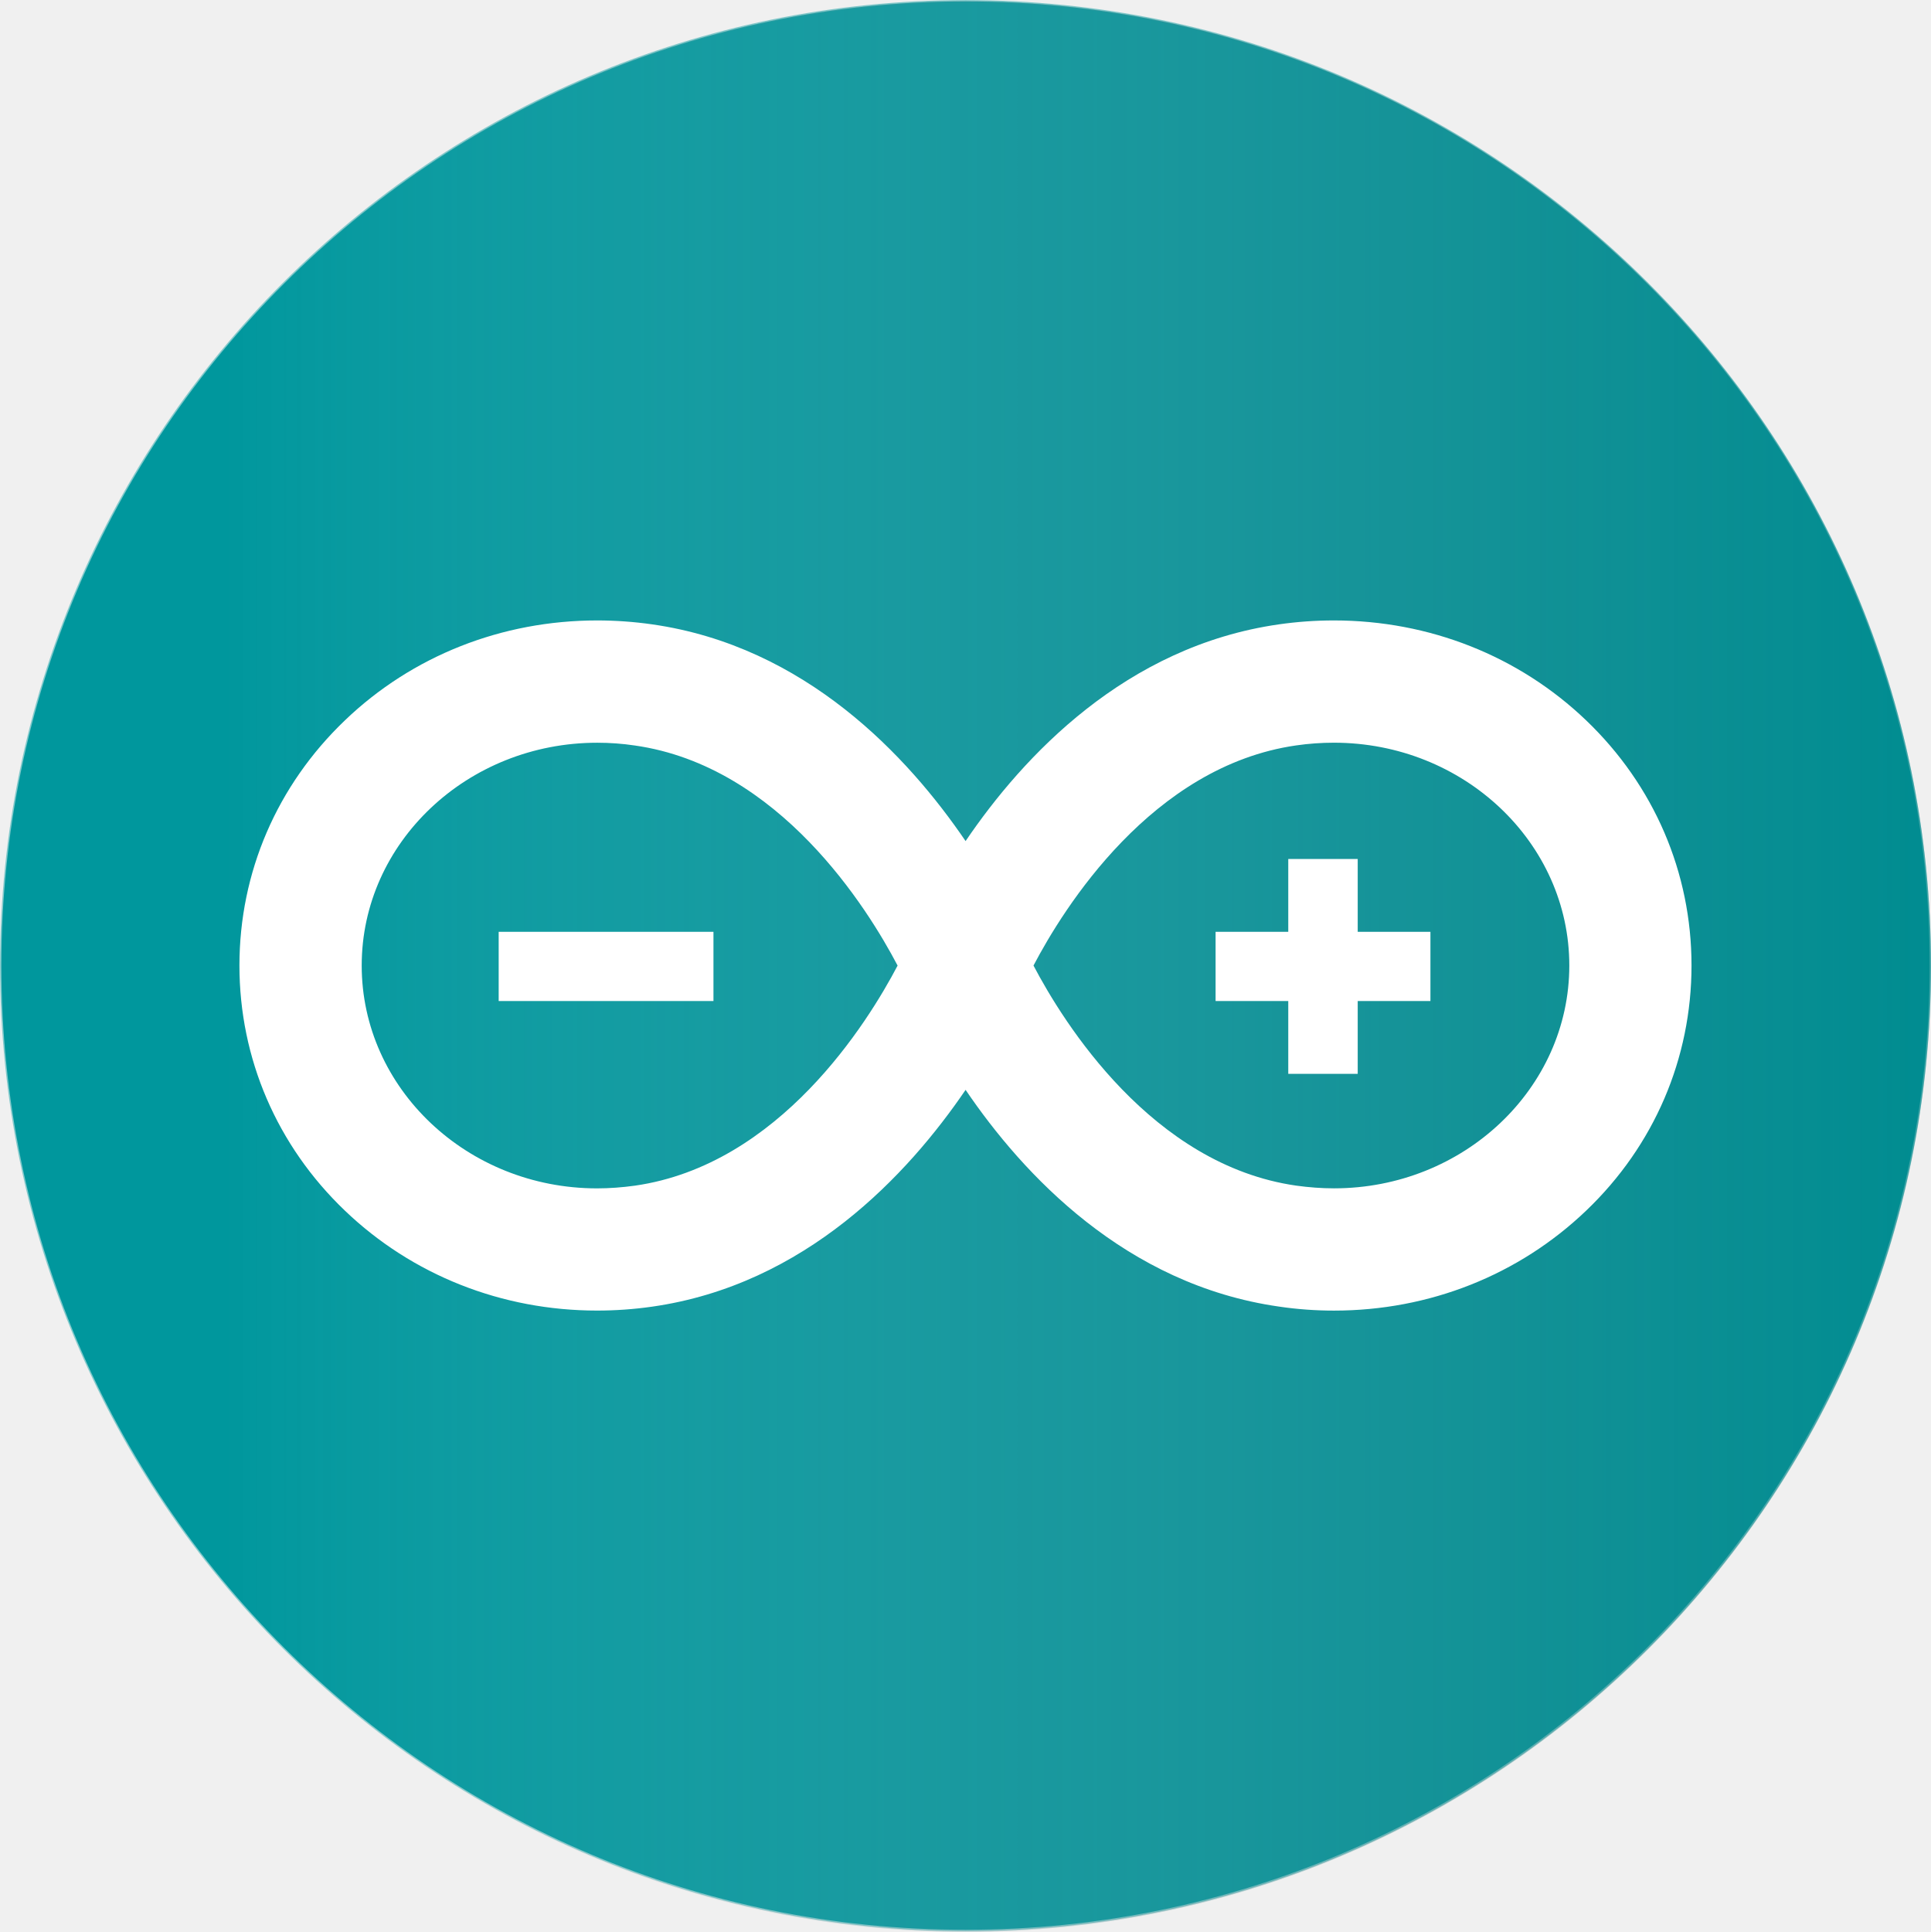
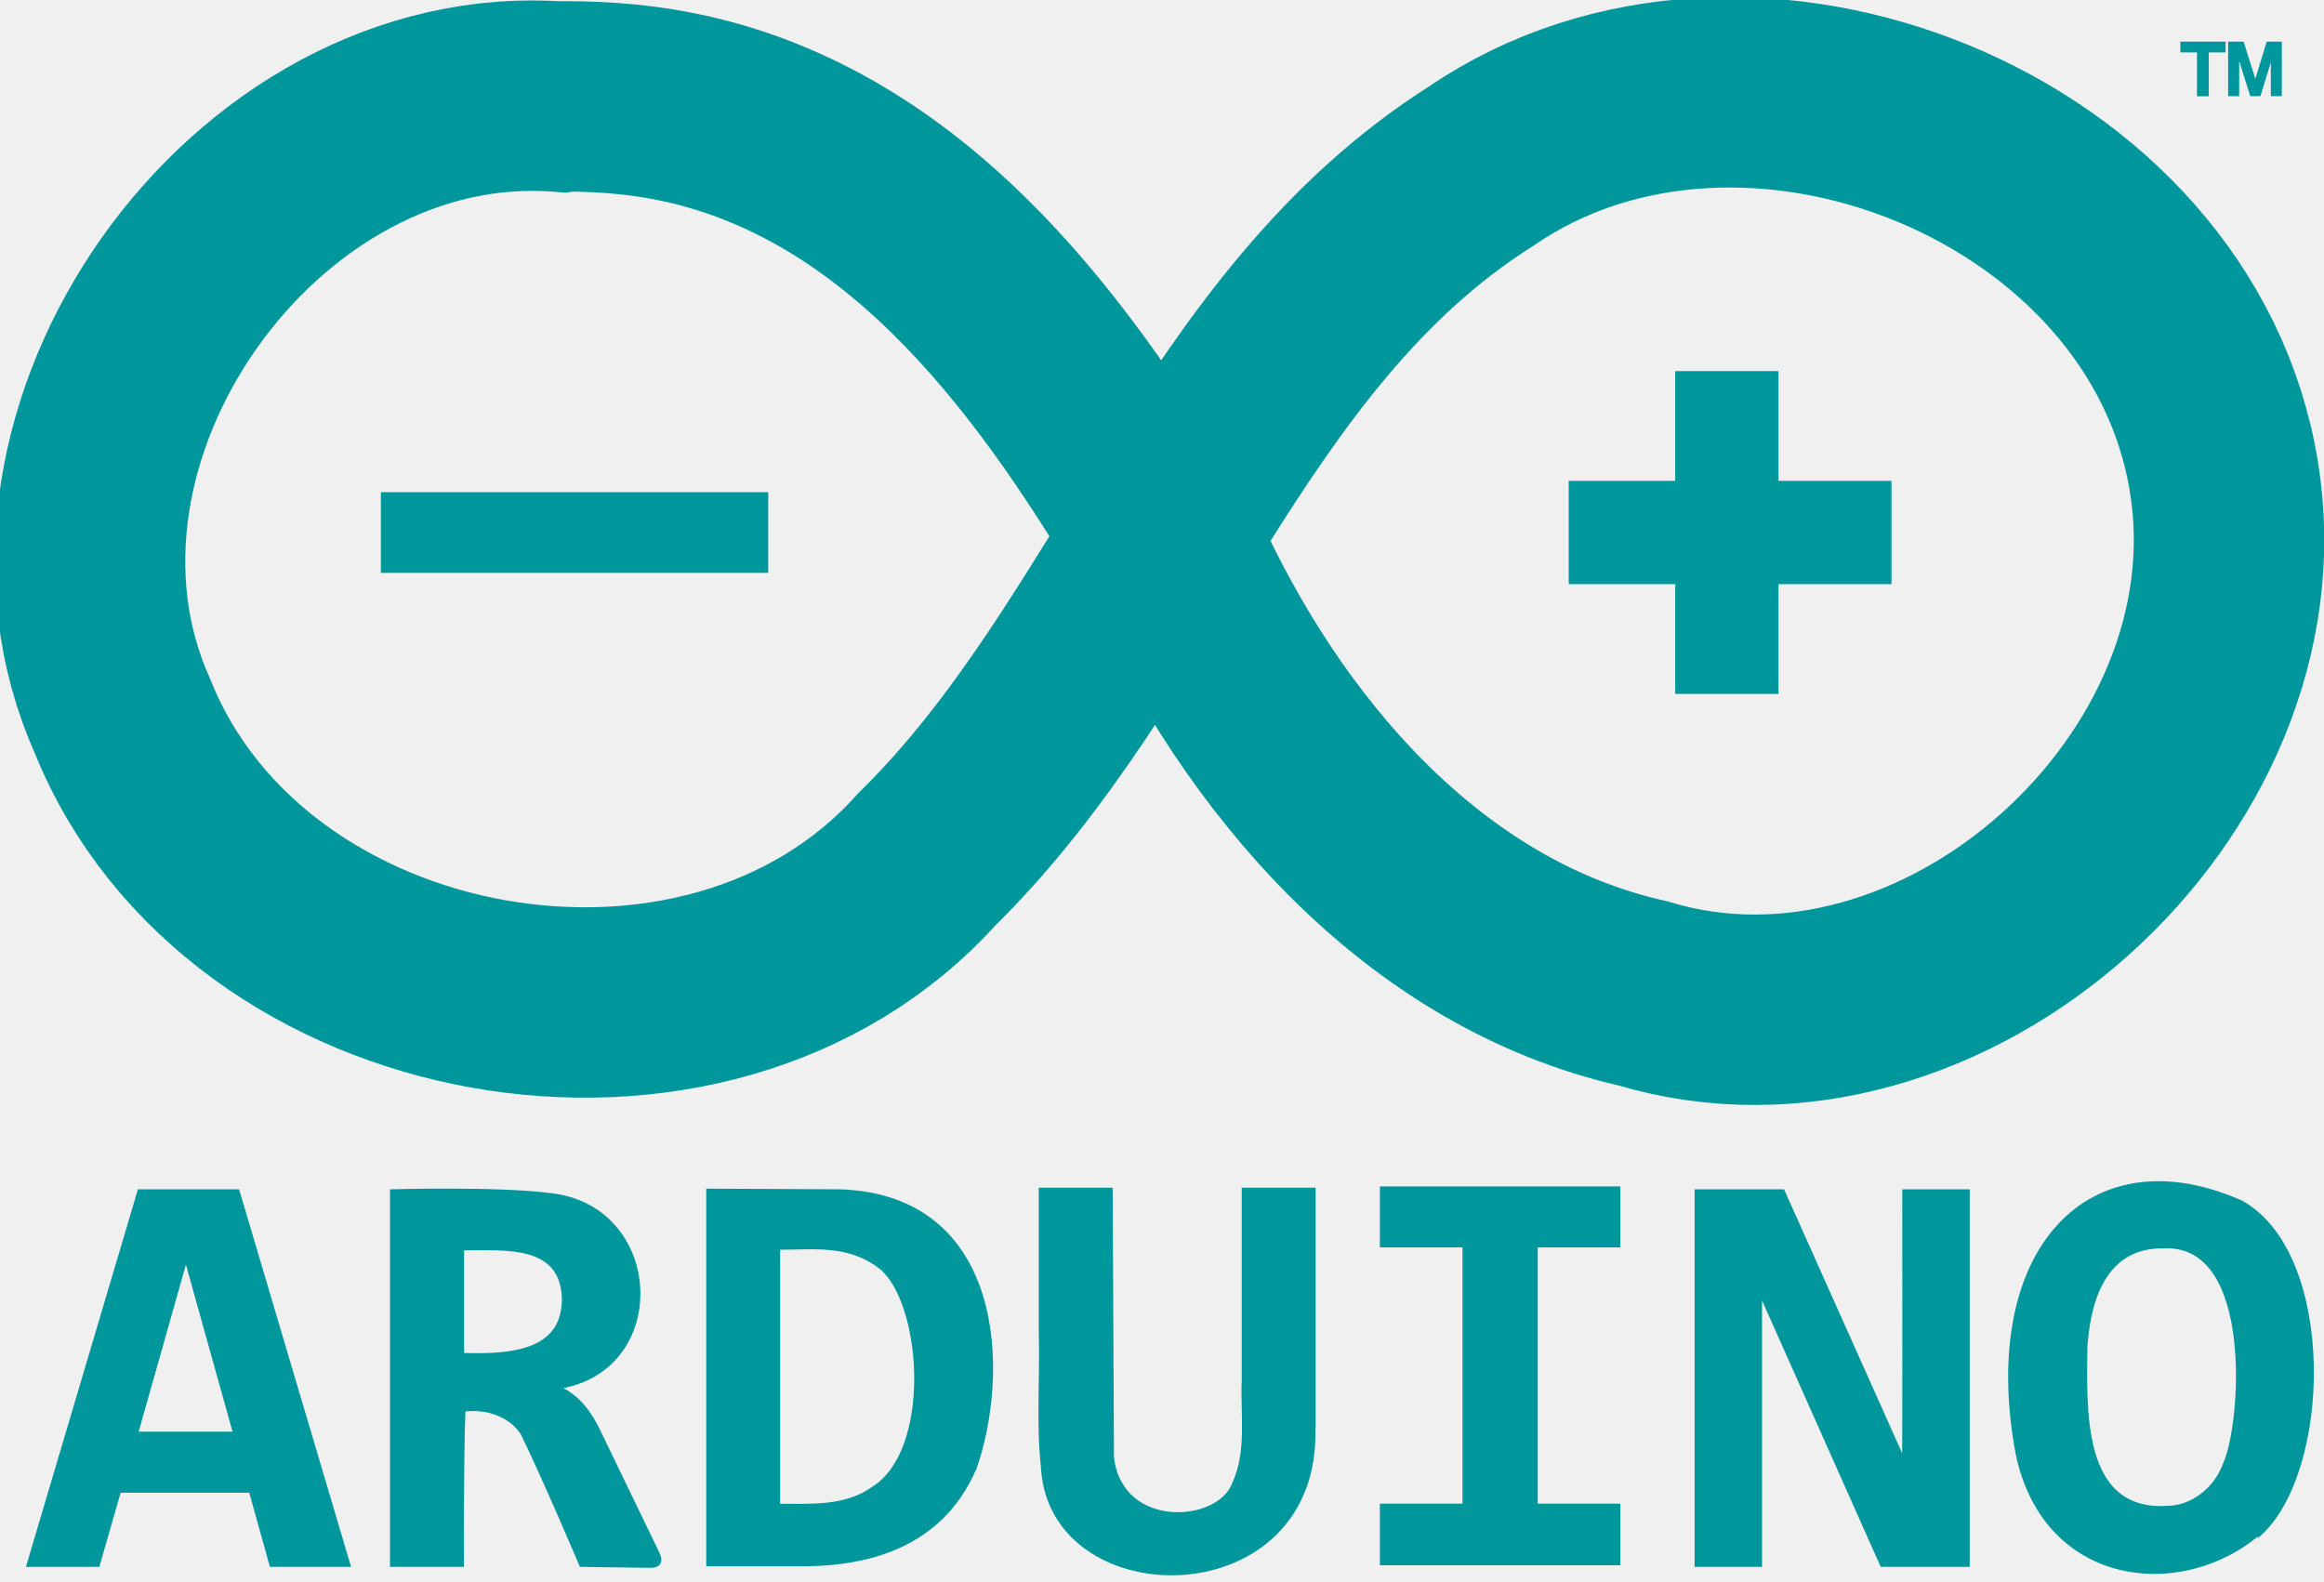
- <svg xmlns="http://www.w3.org/2000/svg" width="2499" height="2500" viewBox="0 0 1372.201 1372.684">
-   <path fill="#00979D" stroke="#81C9CB" stroke-width=".932" stroke-miterlimit="10" d="M1371.701 686.024c0 378.658-306.972 685.605-685.549 685.605C307.451 1371.629.5 1064.682.5 686.024.5 307.455 307.451.483 686.152.483c378.594.001 685.549 306.972 685.549 685.541z" />
-   <linearGradient id="a" gradientUnits="userSpaceOnUse" x1="-16.3" y1="16.071" x2="1354.901" y2="16.071" gradientTransform="matrix(1 0 0 -1 16.8 702.696)">
-     <stop offset=".117" stop-color="#fff" stop-opacity="0" />
-     <stop offset=".252" stop-color="#c0d1d3" stop-opacity=".153" />
-     <stop offset=".387" stop-color="#91b3b7" stop-opacity=".306" />
-     <stop offset=".52" stop-color="#6d9fa3" stop-opacity=".457" />
-     <stop offset=".65" stop-color="#4d9195" stop-opacity=".604" />
-     <stop offset=".776" stop-color="#30888b" stop-opacity=".746" />
-     <stop offset=".895" stop-color="#148386" stop-opacity=".881" />
-     <stop offset="1" stop-color="#008184" />
-   </linearGradient>
-   <linearGradient id="b" gradientUnits="userSpaceOnUse" x1="-16.8" y1="16.071" x2="1355.401" y2="16.071" gradientTransform="matrix(1 0 0 -1 16.8 702.696)">
-     <stop offset="0" stop-color="#fff" stop-opacity="0" />
-     <stop offset=".153" stop-color="#c0d1d3" stop-opacity=".153" />
-     <stop offset=".306" stop-color="#91b3b7" stop-opacity=".306" />
-     <stop offset=".457" stop-color="#6d9fa3" stop-opacity=".457" />
-     <stop offset=".604" stop-color="#4d9195" stop-opacity=".604" />
-     <stop offset=".746" stop-color="#30888b" stop-opacity=".746" />
-     <stop offset=".881" stop-color="#148386" stop-opacity=".881" />
-     <stop offset="1" stop-color="#008184" />
-   </linearGradient>
-   <path opacity=".5" fill="url(#a)" stroke="url(#b)" stroke-miterlimit="10" d="M1371.701 686.595c0 378.65-306.972 685.606-685.549 685.606C307.451 1372.201.5 1065.23.5 686.595.5 308.019 307.451 1.048 686.152 1.048c378.594.016 685.549 306.97 685.549 685.547z" />
-   <g fill="#FFF">
-     <path d="M947.959 931.196c-12.909 0-26.127-.929-39.127-2.864-108.978-15.554-181.848-93.822-222.665-153.989-40.946 60.166-113.811 138.512-222.74 154.045a275.864 275.864 0 0 1-39.133 2.785c-67.753 0-131.358-25.217-179.201-71.003-48.299-46.165-74.951-108.114-74.951-174.171 0-66.14 26.651-128.004 75.021-174.253 47.797-45.793 111.449-70.936 179.231-70.936 12.918 0 26.067.928 39.023 2.783 108.932 15.535 181.794 93.813 222.743 153.99 40.825-60.177 113.689-138.432 222.658-153.99 13-1.863 26.148-2.783 39.066-2.783 67.753 0 131.401 25.208 179.197 70.936 48.345 46.249 74.937 108.113 74.937 174.253 0 66.057-26.524 128.006-74.868 174.171-47.881 45.785-111.434 71.026-179.191 71.026M734.42 686.024c21.283 40.534 84.067 141.676 186.692 156.375 8.984 1.236 18.028 1.923 26.839 1.923 92.185 0 167.225-71.002 167.225-158.322s-75.023-158.321-167.291-158.321c-8.812 0-17.853.629-26.753 1.921-102.644 14.664-165.428 115.806-186.712 156.424M424.393 527.702c-92.308 0-167.36 70.998-167.36 158.321 0 87.305 75.021 158.322 167.245 158.322 8.852 0 17.897-.688 26.879-1.922 102.629-14.697 165.394-115.783 186.689-156.375-21.237-40.535-84.061-141.761-186.689-156.376-8.877-1.341-17.945-1.97-26.764-1.97" />
-     <path d="M354.37 662.051h152.625v49.181H354.37zM1016.484 662.051h-51.671v-51.747h-49.348v51.747h-51.648v49.181h51.648v51.737h49.348v-51.737h51.671z" />
+ <svg xmlns="http://www.w3.org/2000/svg" width="720" height="490" stroke="#00979c">
+   <g fill="none">
+     <path d="M174 30C78.9 22.43-1 135 38 222c38 94.4 181 120 249 44.4 65.9-64.6 91.3-164 172-215 82-56 214-3.12 230 96.4 15.6 95.3-87.1 188-180 160-68.7-15.5-118-74.2-146-136-34.5-59-79.6-122-150-138-12.5-2.84-25.4-3.96-38.2-3.94z" stroke-width="59" />
+     <path d="m118 165h120" stroke-width="25" />
+     <path d="m486 165h100m-51-50v100" stroke-width="32" />
  </g>
+   <path d="M84 485l-6.4-23H37l-6.6 23H8.7l34.4-116h30.6l34.4 116zm-26.4-95l-15.3 54.1h30.4zM180 485s-11.7-27.6-18.3-41c-3.83-5.76-11.4-8.02-18-7.1-.6 15.7-.48 48.1-.48 48.1h-21.9V369s33-.97 49.4 1.2c34.7 3.92 37 54.4 2.13 59.7 6.54 2.6 10.5 8.65 13.3 14.8l17.5 36.2c1.23 2.48 1.2 4.4-2.34 4.38zm-5.42-82.1c-.1-17.9-18-15.9-31.3-16v32.8c15.7.53 31-1.07 31.3-16.8zM302 455c-10.6 24.5-33.8 30.2-55.8 29.8h-26.9v-116l40.9.2c50.6 1.65 52.4 56.2 41.7 86.4zm-28-61.3c-10.2-8.76-21.4-6.97-32.8-6.97v79.7c10 0 20.9.8 29.4-5.4 18.1-11.4 15.8-54.6 3.35-67.3zM407 442c2.17 58.6-81.5 58.4-84 12.7-1.53-14-.27-28-.68-42v-44.2h21.9l.4 83c2.57 22.9 33 20.9 37.6 8.2 4.66-10.1 2.5-21.5 2.98-32.3v-58.9h21.9V442zm21-56v-17.9h73.5V386h-25.6v80.4h25.6v18.1H428v-18.1h25.6V386zm155 99l-37.6-84.4V485h-19.9V369h26.9l37.4 83.6c.1-6 .04-83.6.04-83.6h19.9v116zm117-10c-24.3 20.9-66.7 16.3-75.1-24.9-11.5-62.6 22.4-98.6 69.6-77.6 29 16.3 27.4 83.4 5.5 103zm-29.3-88.7c-20.7-.55-23.7 20.6-24.5 30.8-.17 19.3-1.88 51.4 24.9 50 8.3 0 15.5-6.02 18.2-13.7 5.45-12.1 9.56-68.1-18.6-67.1zM676 13.4v2.34h5.15v13.6h2.66v-13.6h5.2V13.4zm14.8 0v15.9h2.43V15.7l4.3 13.6h2.4l4.1-13.3v13.3h2.4V13.4h-3.8l-3.9 12.7-4-12.7z" fill="#00979c" />
</svg>
